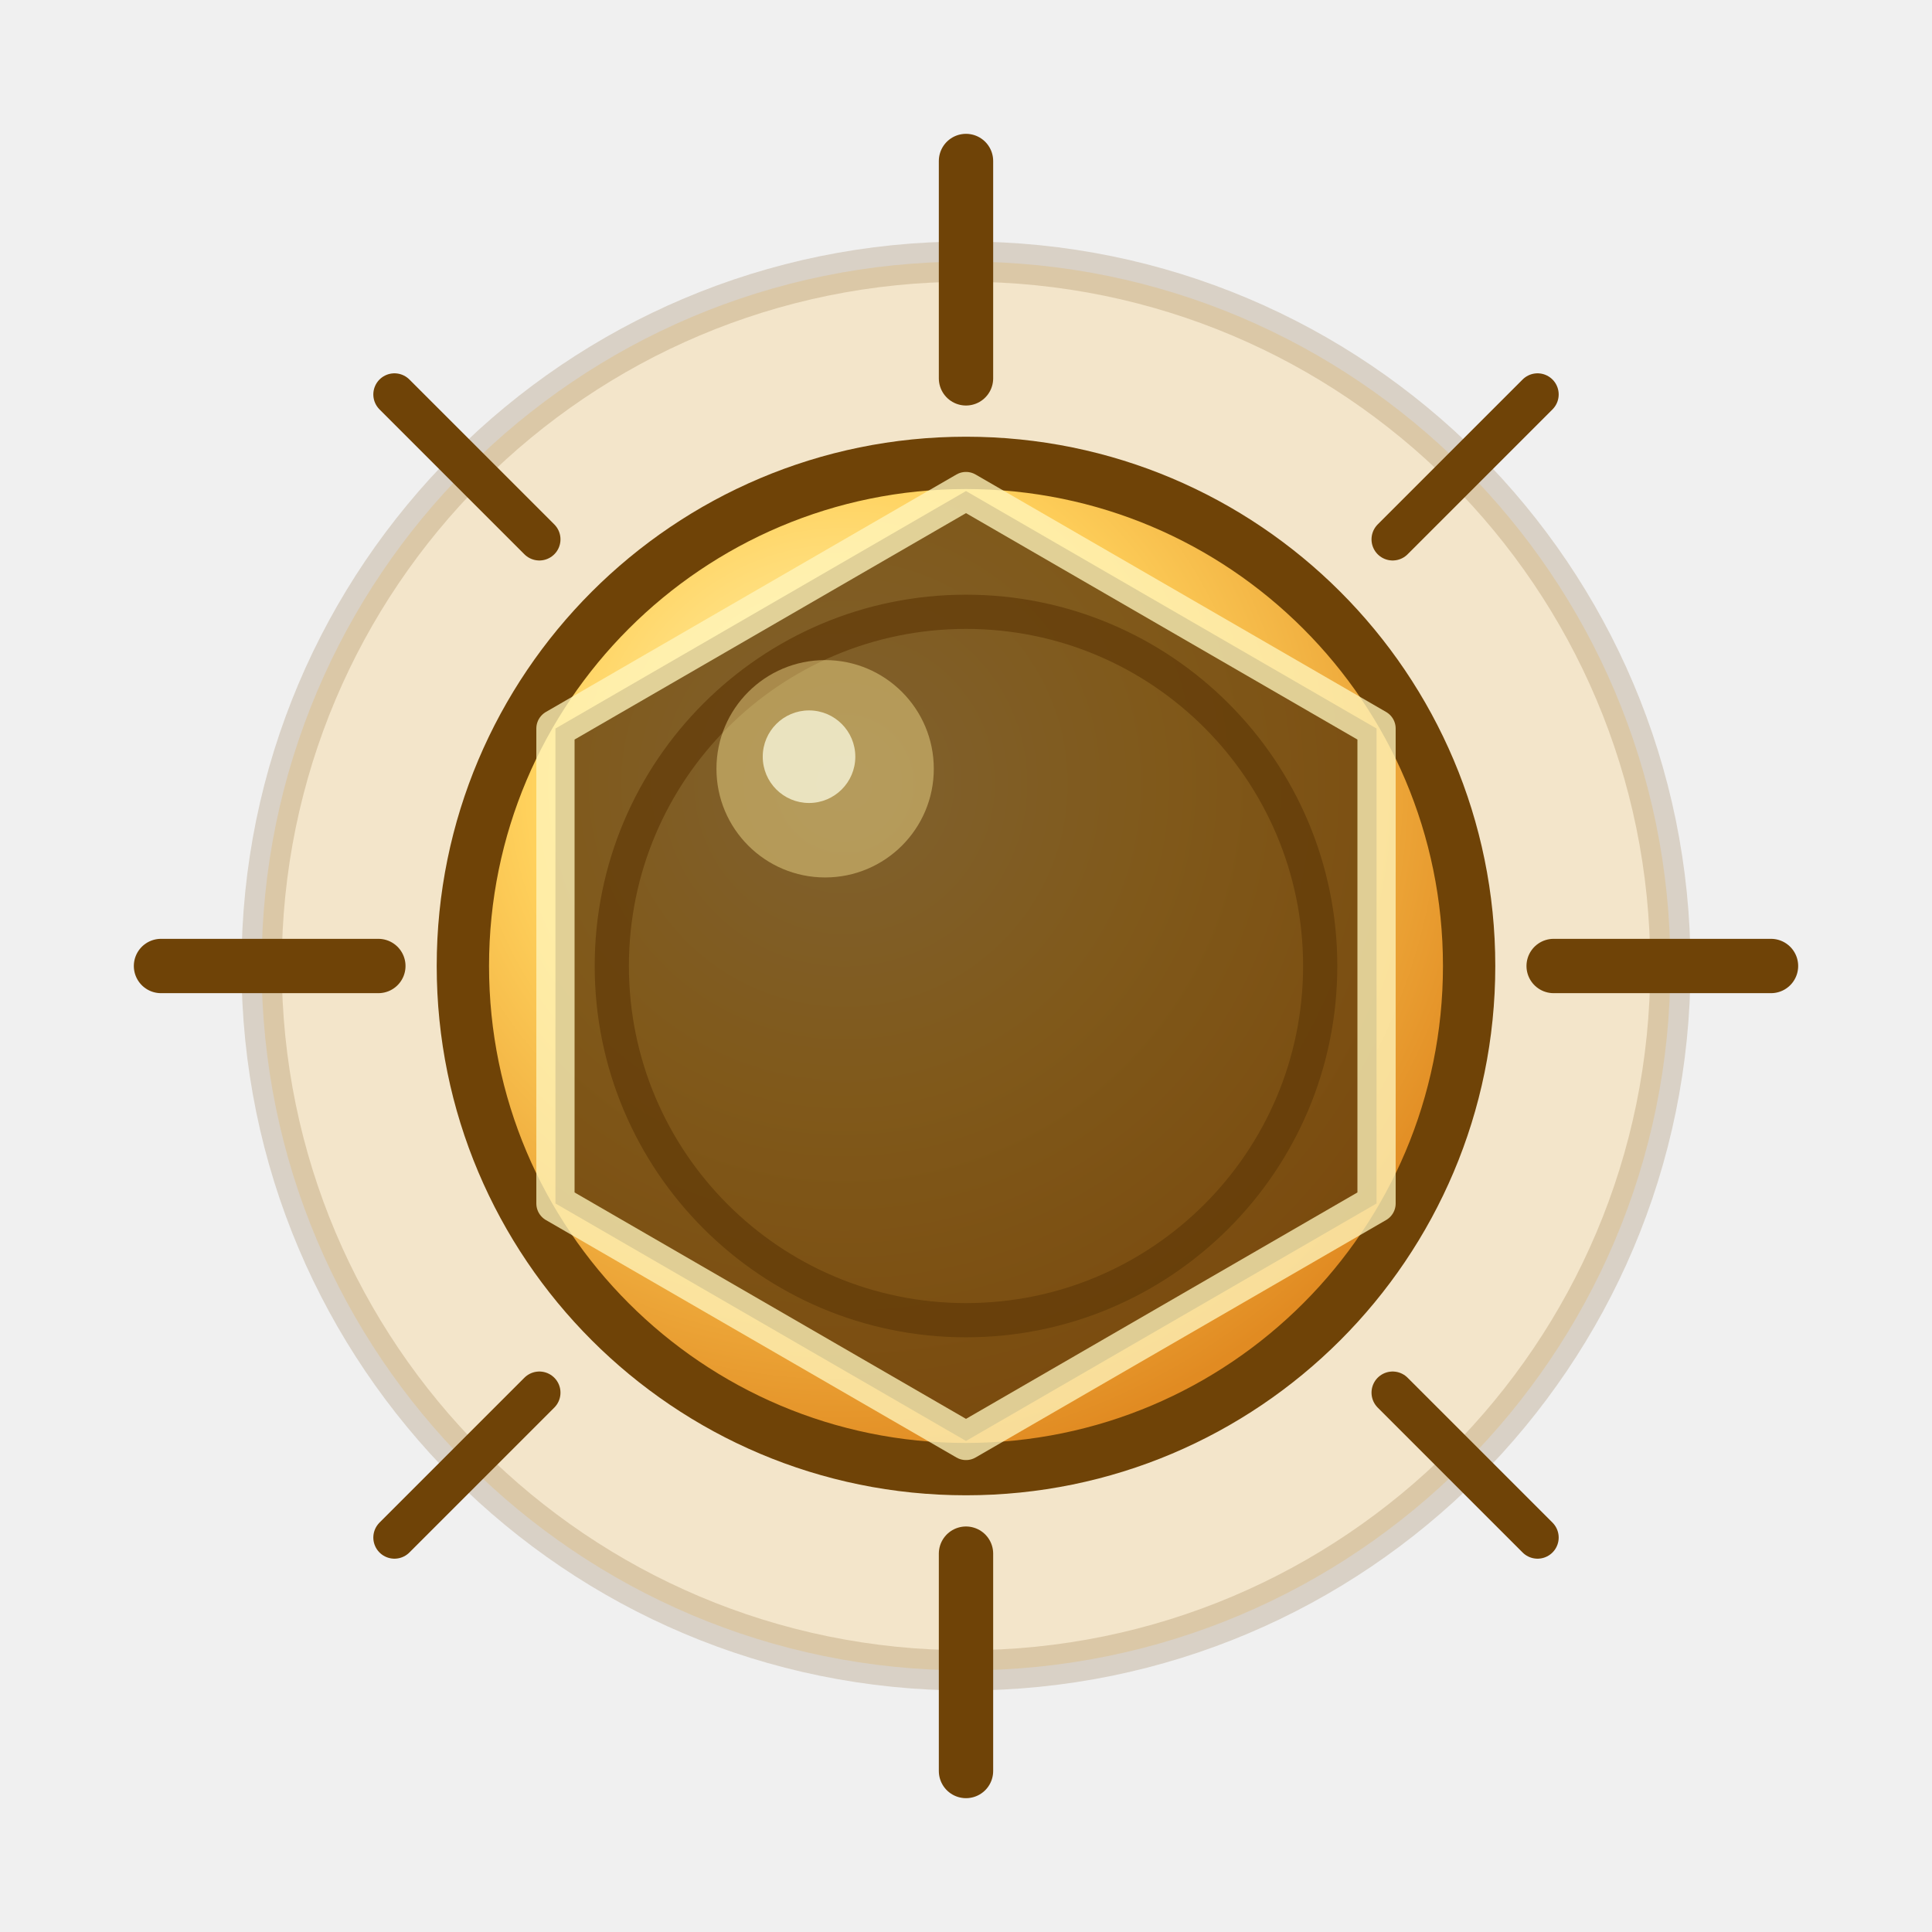
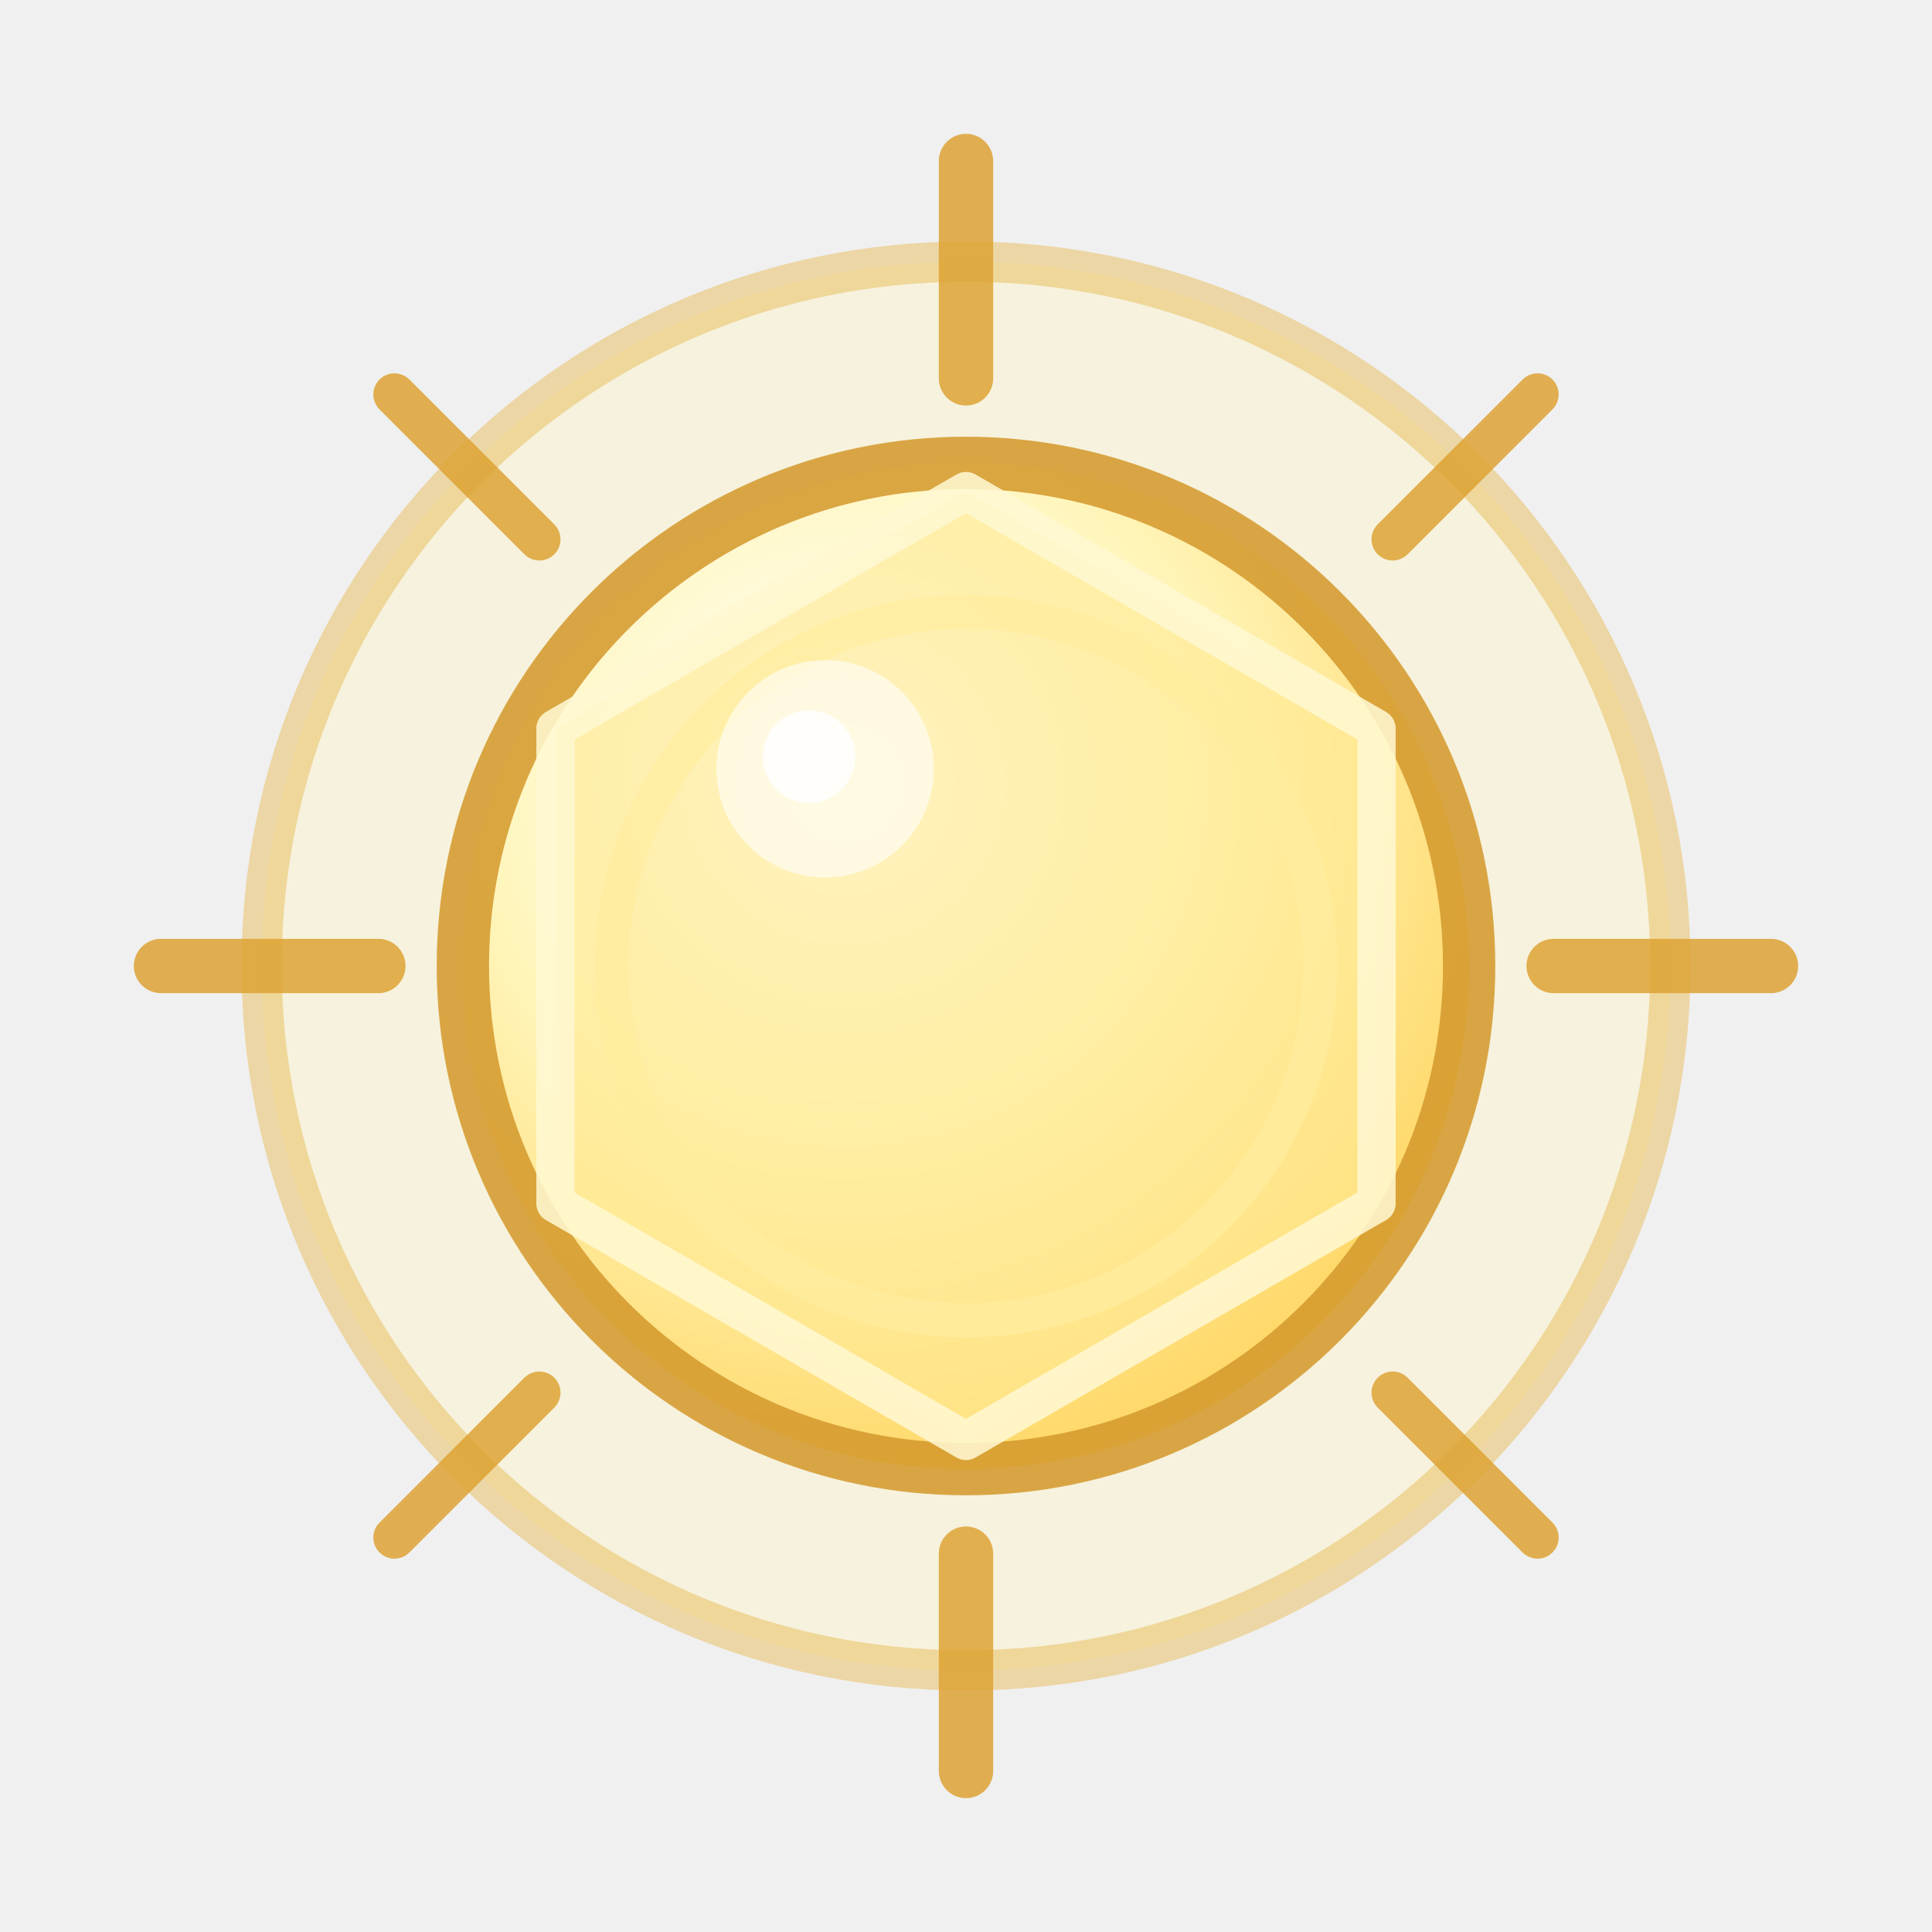
<svg xmlns="http://www.w3.org/2000/svg" viewBox="-24 -24 48 48" role="img" aria-labelledby="title desc">
  <defs>
    <radialGradient id="sun-disk-gradient" cx="38%" cy="32%" r="68%">
-       <stop offset="0" stop-color="#fff8bc" />
-       <stop offset="0.46" stop-color="#ffd15c" />
-       <stop offset="1" stop-color="#e18b22" />
+       <stop offset="0" stop-color="#ffffff" />
+       <stop offset="0.52" stop-color="#fff6bd" />
+       <stop offset="1" stop-color="#ffd96b" />
    </radialGradient>
  </defs>
-   <circle cx="0" cy="0" r="17.5" fill="#ffc247" fill-opacity="0.22" stroke="#6f4307" stroke-opacity="0.18" stroke-width="1" />
-   <g fill="none" stroke="#6f4307" stroke-linecap="round">
+   <circle cx="0" cy="0" r="17.5" fill="#fff6bd" fill-opacity="0.38" stroke="#e6b345" stroke-opacity="0.44" stroke-width="1" />
+   <g fill="none" stroke="#dca02f" stroke-linecap="round" stroke-opacity="0.82">
    <line x1="-20" y1="0" x2="-14.6" y2="0" stroke-width="1.35" />
    <line x1="14.6" y1="0" x2="20" y2="0" stroke-width="1.35" />
    <line x1="0" y1="-20" x2="0" y2="-14.6" stroke-width="1.35" />
    <line x1="0" y1="14.6" x2="0" y2="20" stroke-width="1.35" />
    <line x1="-14.2" y1="-14.2" x2="-10.6" y2="-10.6" stroke-width="1.05" />
    <line x1="10.6" y1="-10.6" x2="14.2" y2="-14.2" stroke-width="1.05" />
    <line x1="-14.2" y1="14.2" x2="-10.6" y2="10.6" stroke-width="1.05" />
    <line x1="10.6" y1="10.6" x2="14.2" y2="14.2" stroke-width="1.05" />
  </g>
-   <circle cx="0" cy="0" r="12.5" fill="url(#sun-disk-gradient)" stroke="#6f4307" stroke-width="1.3" />
-   <circle cx="0" cy="0" r="8.8" fill="none" stroke="#6f4307" stroke-linecap="round" stroke-width="0.85" opacity="0.7" />
-   <path d="M0 -11.8l10.2 5.9v11.8L0 11.8l-10.2 -5.9v-11.8z" fill="#5d3808" fill-opacity="0.78" stroke="#fff6be" stroke-opacity="0.76" stroke-linejoin="round" stroke-width="0.95" />
-   <circle cx="-3.5" cy="-4.9" r="2.7" fill="#ffec9c" fill-opacity="0.42" />
-   <circle cx="-3.9" cy="-5.2" r="1.15" fill="#ffffe6" fill-opacity="0.72" />
+   <circle cx="0" cy="0" r="12.5" fill="url(#sun-disk-gradient)" stroke="#d59a2d" stroke-opacity="0.86" stroke-width="1.3" />
+   <circle cx="0" cy="0" r="8.8" fill="none" stroke="#fff3b2" stroke-linecap="round" stroke-width="0.85" opacity="0.72" />
+   <path d="M0 -11.8l10.2 5.9v11.8L0 11.8l-10.2 -5.9v-11.8z" fill="#ffe991" fill-opacity="0.58" stroke="#fff9d2" stroke-opacity="0.86" stroke-linejoin="round" stroke-width="0.95" />
+   <circle cx="-3.5" cy="-4.9" r="2.7" fill="#ffffff" fill-opacity="0.58" />
+   <circle cx="-3.9" cy="-5.2" r="1.15" fill="#ffffff" fill-opacity="0.86" />
</svg>
